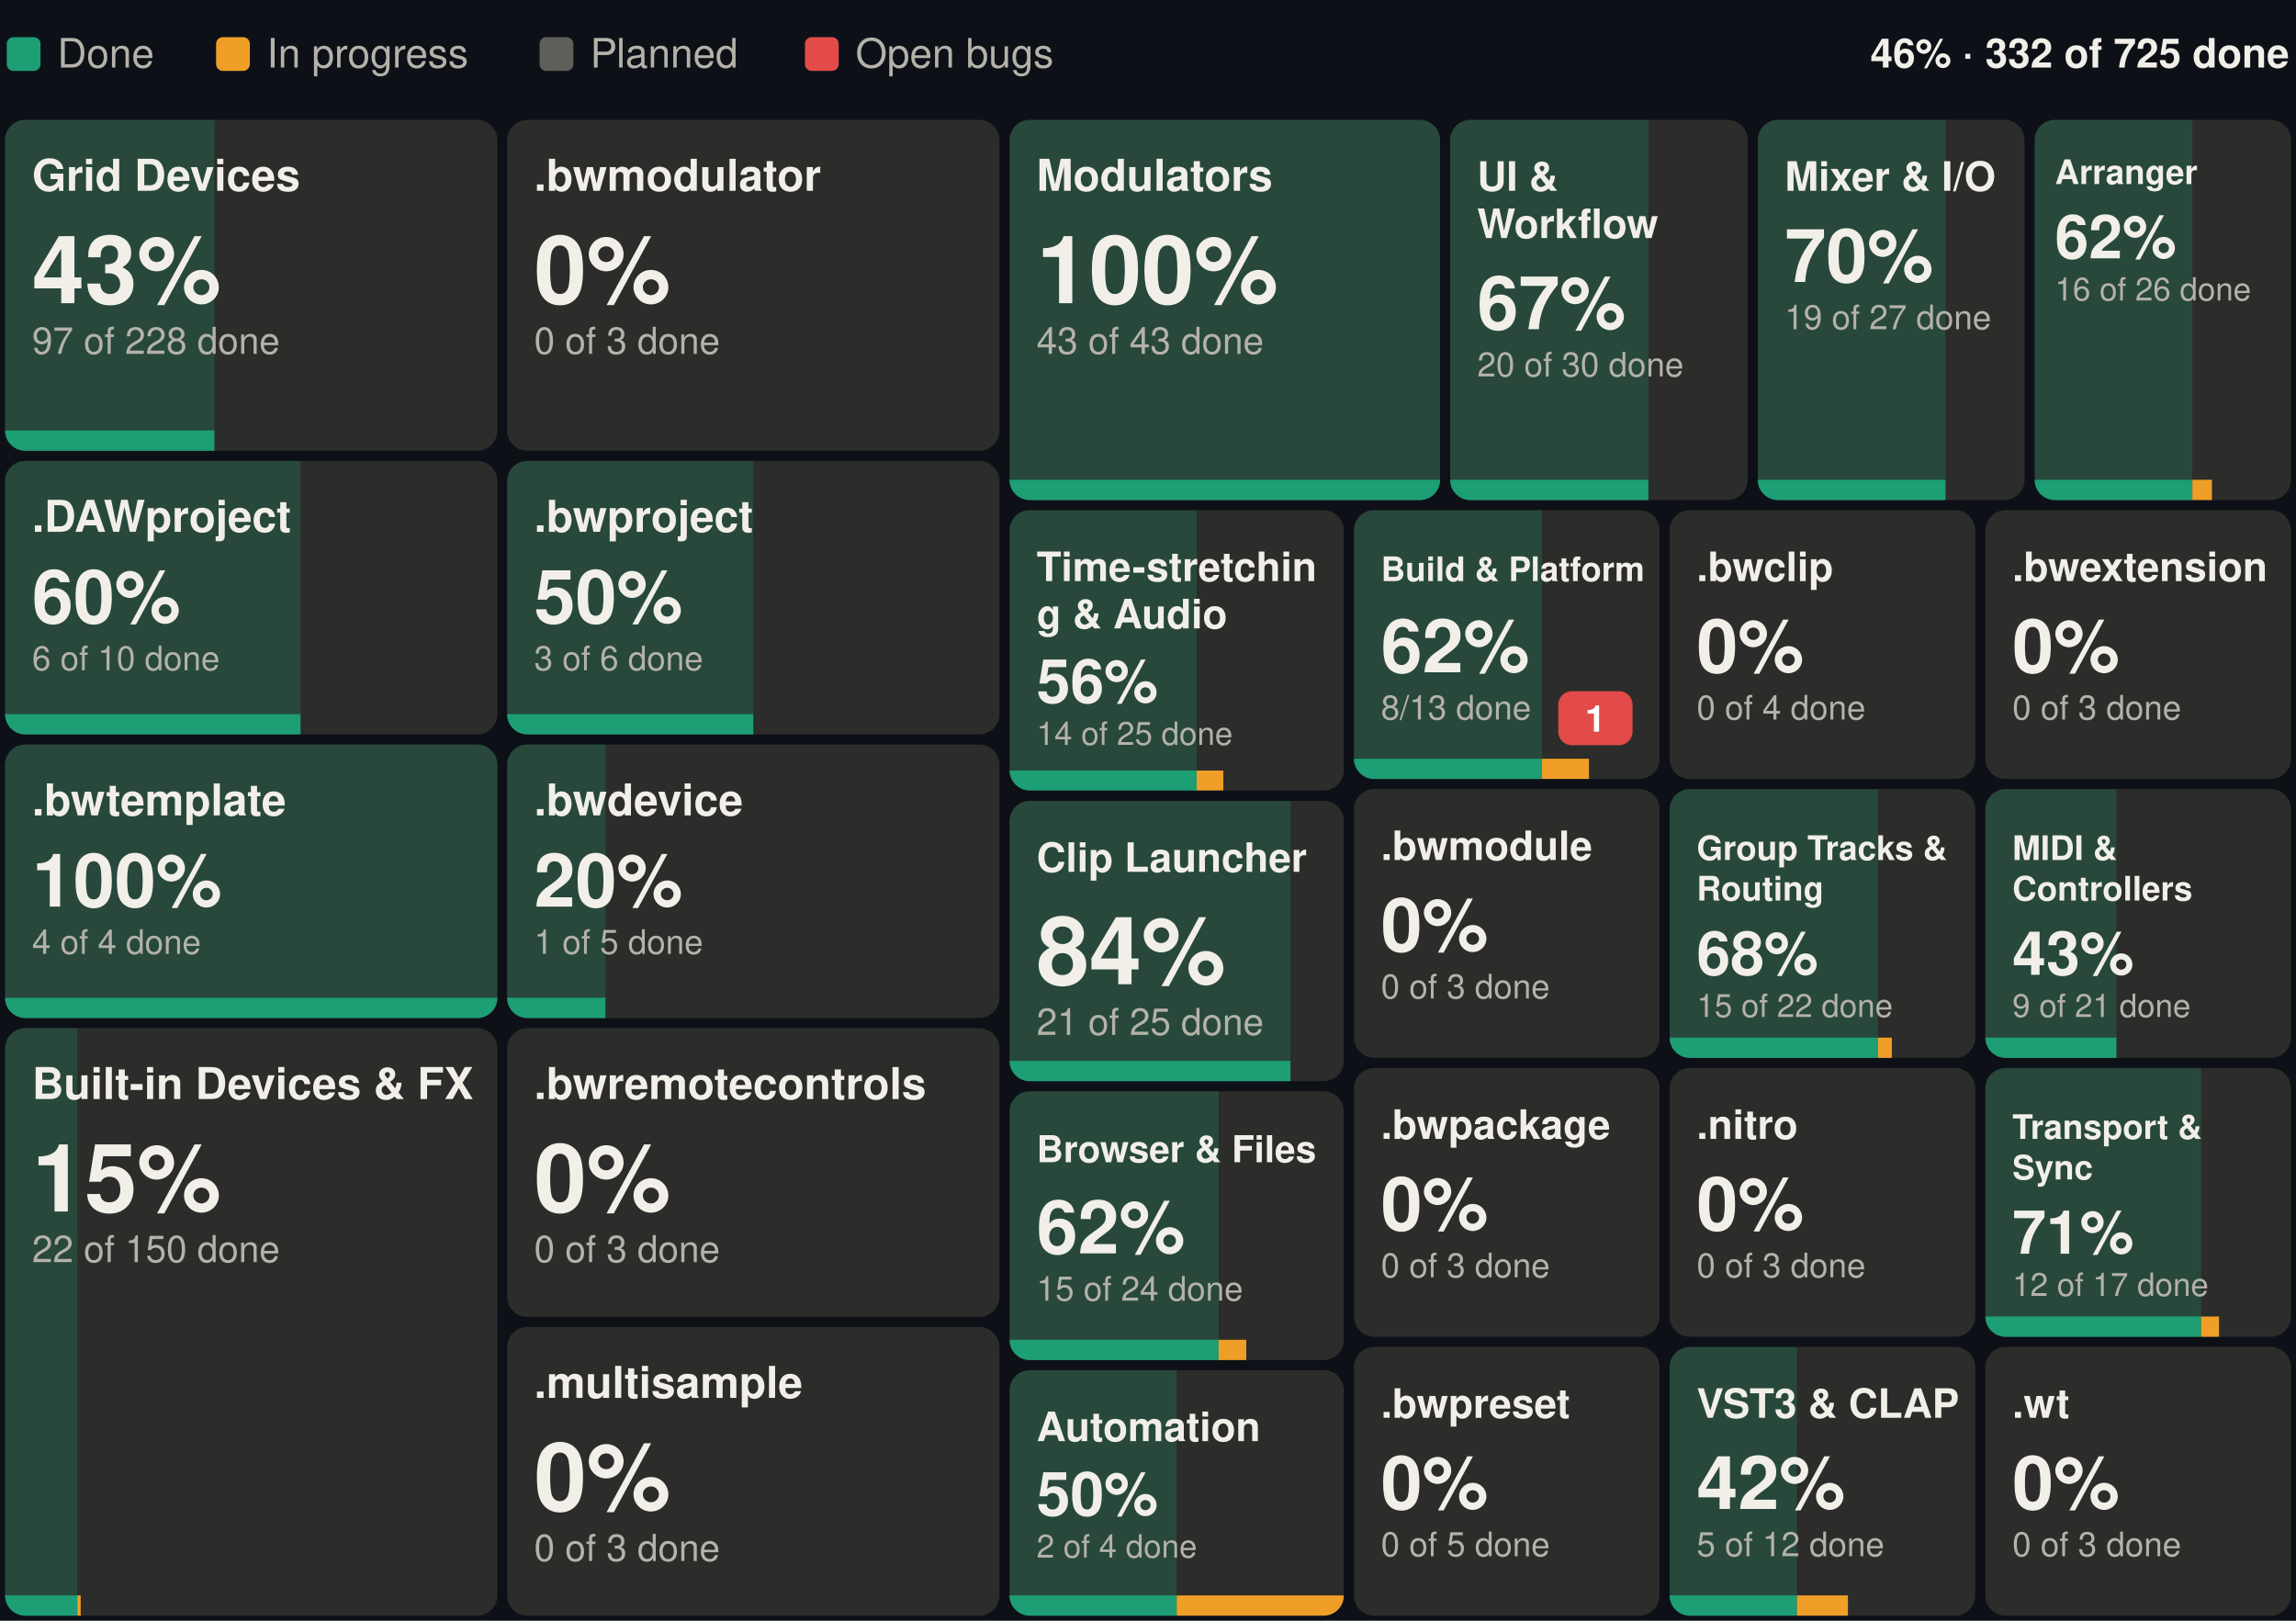
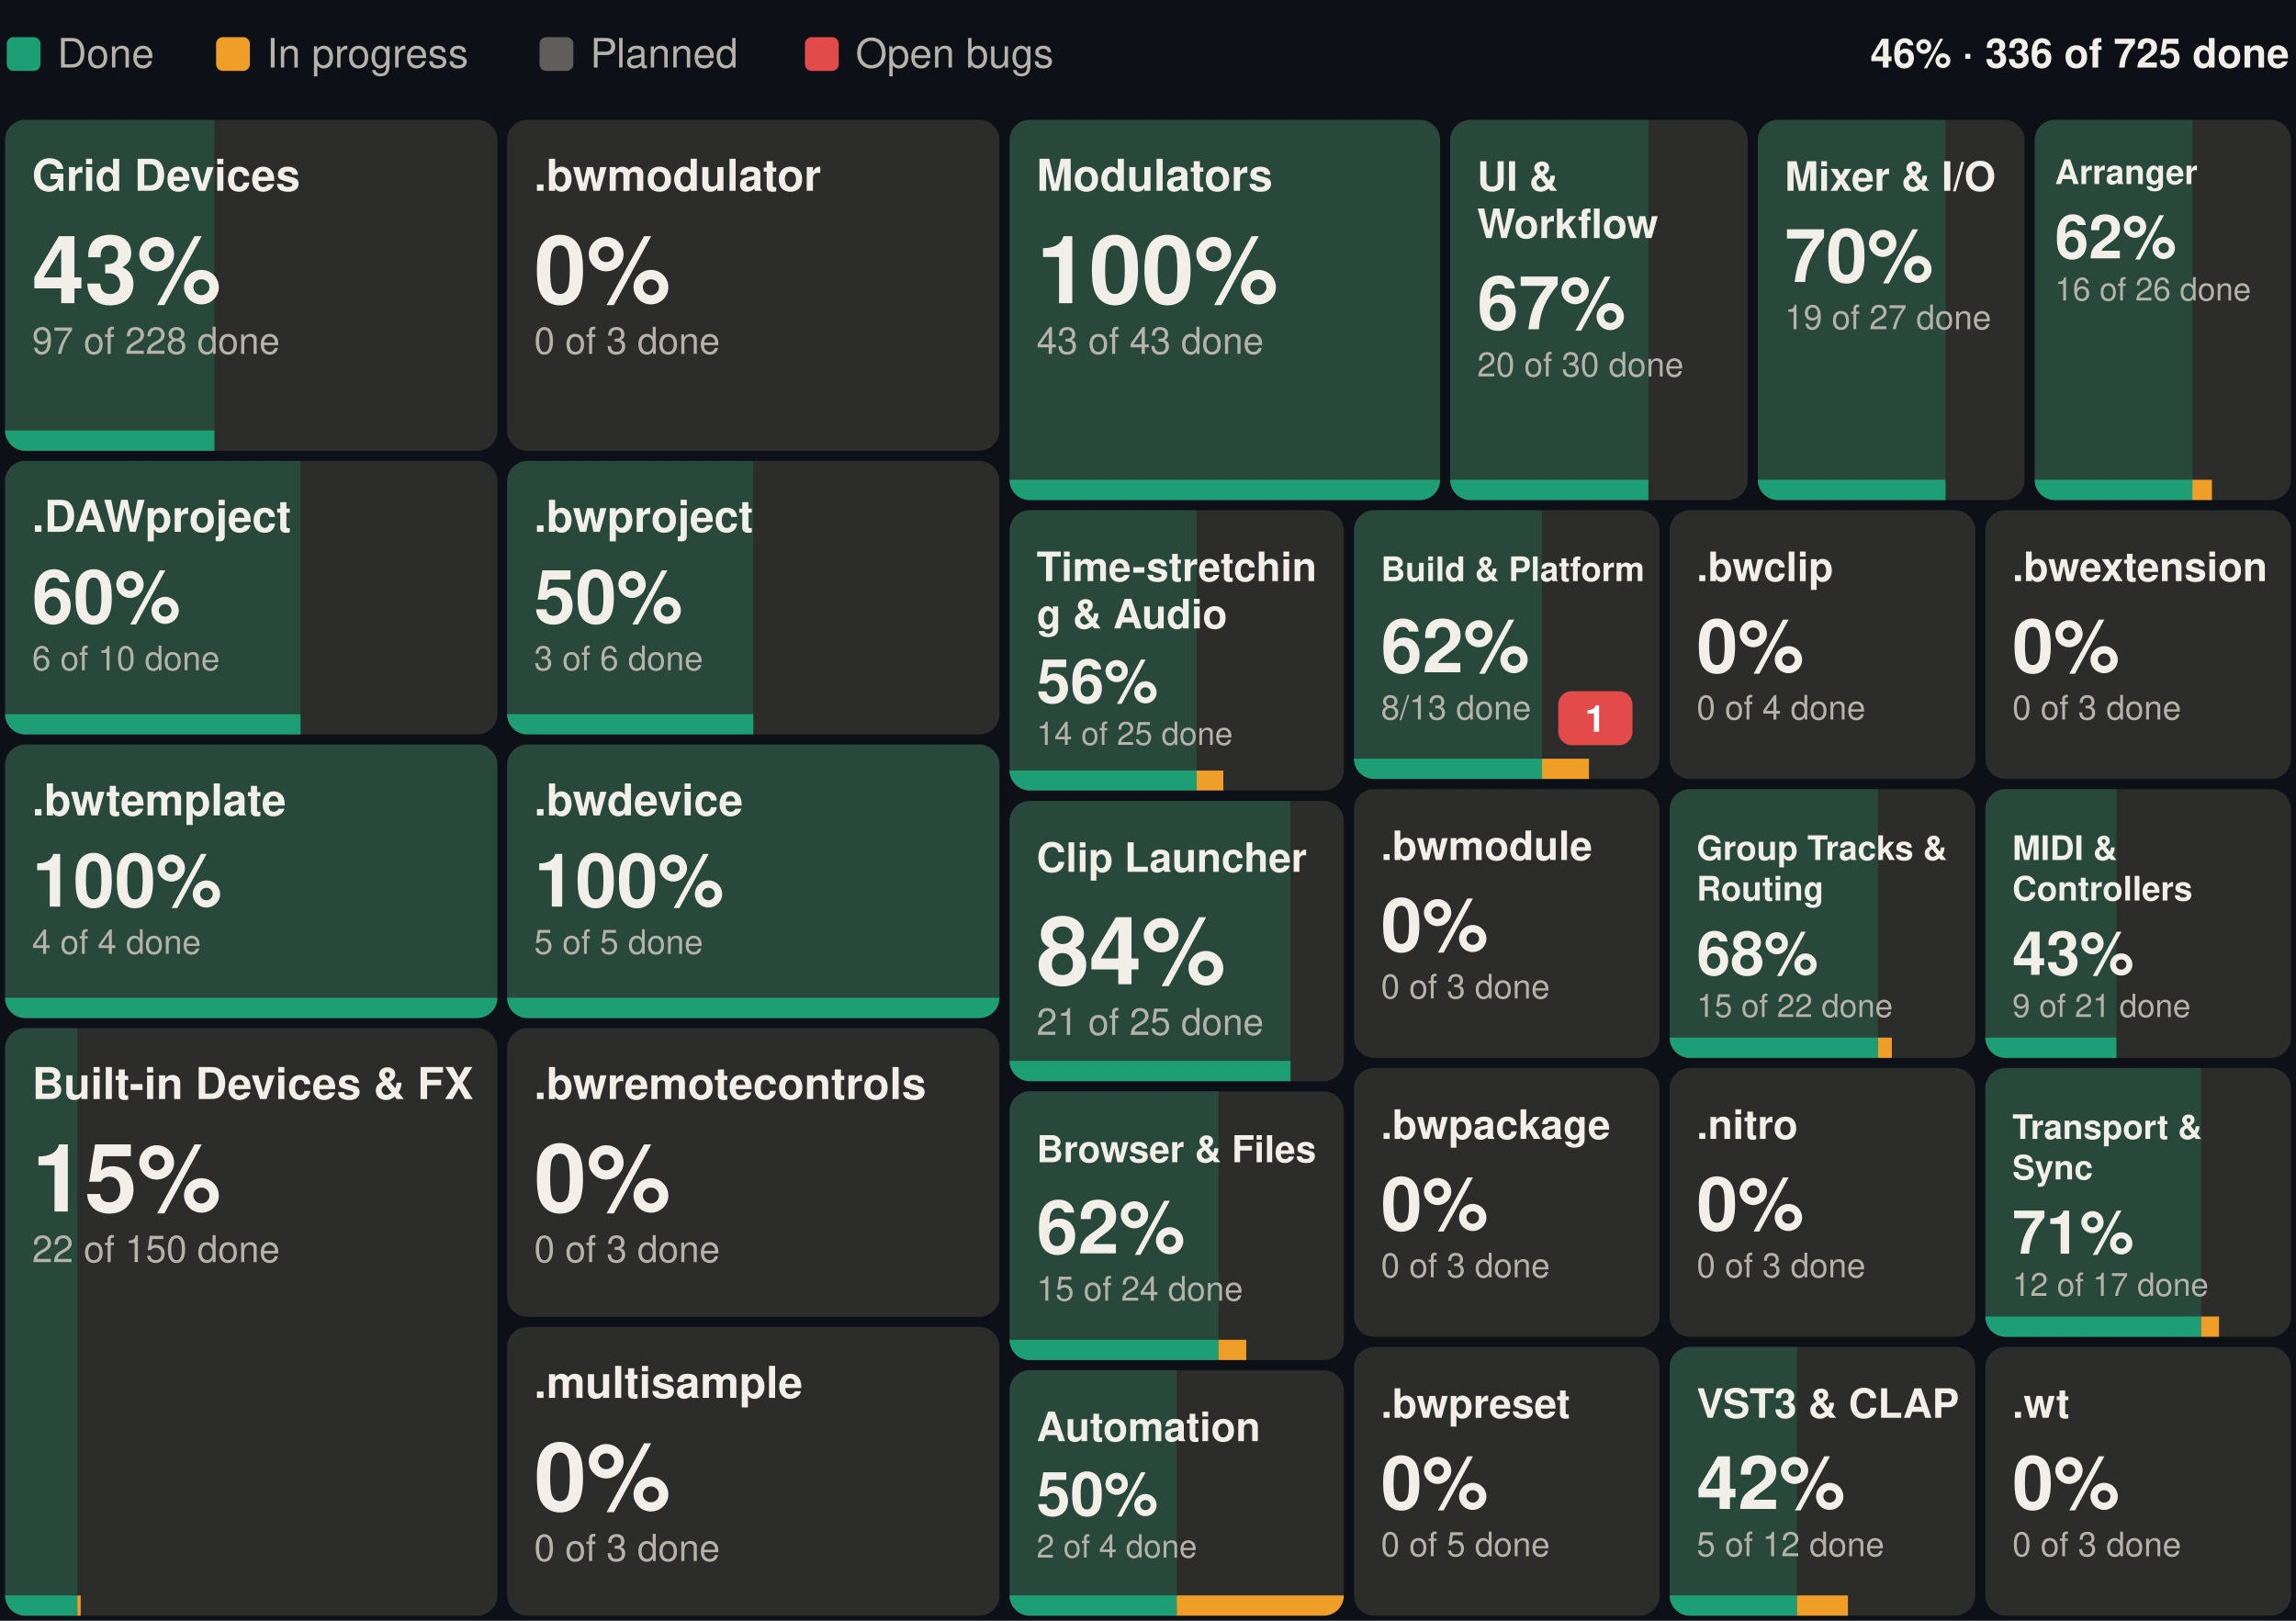
- <svg xmlns="http://www.w3.org/2000/svg" width="680" height="480" viewBox="0 0 680 480" font-family="-apple-system, BlinkMacSystemFont, 'Segoe UI', Helvetica, Arial, sans-serif" role="img" aria-label="Hikaru OpenLive vs Bitwig Studio 5.3.13: 332 of 725 features done">
+ <svg xmlns="http://www.w3.org/2000/svg" width="680" height="480" viewBox="0 0 680 480" font-family="-apple-system, BlinkMacSystemFont, 'Segoe UI', Helvetica, Arial, sans-serif" role="img" aria-label="Hikaru OpenLive vs Bitwig Studio 5.3.13: 336 of 725 features done">
  <rect width="680" height="480" fill="#0d1117" />
-   <text x="678.0" y="20.0" font-size="12" font-weight="600" text-anchor="end" fill="#F1EFE8">46% · 332 of 725 done</text>
+   <text x="678.0" y="20.0" font-size="12" font-weight="600" text-anchor="end" fill="#F1EFE8">46% · 336 of 725 done</text>
  <rect x="2.0" y="11" width="10" height="10" rx="2" fill="#1D9E75" />
  <text x="17.0" y="20.0" font-size="12" fill="#B4B2A9">Done</text>
  <rect x="64.0" y="11" width="10" height="10" rx="2" fill="#EF9F27" />
  <text x="79.0" y="20.0" font-size="12" fill="#B4B2A9">In progress</text>
  <rect x="159.8" y="11" width="10" height="10" rx="2" fill="#5F5E5A" />
  <text x="174.8" y="20.0" font-size="12" fill="#B4B2A9">Planned</text>
  <rect x="238.4" y="11" width="10" height="10" rx="2" fill="#E24B4A" />
  <text x="253.4" y="20.0" font-size="12" fill="#B4B2A9">Open bugs</text>
  <g>
    <clipPath id="b0">
      <rect x="299.0" y="237.2" width="99.0" height="83.0" rx="6" />
    </clipPath>
    <g clip-path="url(#b0)">
      <rect x="299.0" y="237.2" width="99.0" height="83.0" fill="#2C2C2A" />
      <rect x="299.0" y="237.2" width="83.2" height="83.0" fill="#1D9E75" fill-opacity="0.25" />
      <rect x="299.0" y="314.2" width="83.2" height="6" fill="#1D9E75" />
    </g>
    <text x="307.0" y="258.2" font-size="12" font-weight="600" fill="#F1EFE8">Clip Launcher</text>
    <text x="307.0" y="291.5" font-size="28" font-weight="600" fill="#F1EFE8">84%</text>
    <text x="307.0" y="306.5" font-size="11" fill="#B4B2A9">21 of 25 done</text>
  </g>
  <g>
    <clipPath id="b1">
      <rect x="602.6" y="35.5" width="75.9" height="112.6" rx="6" />
    </clipPath>
    <g clip-path="url(#b1)">
      <rect x="602.6" y="35.5" width="75.9" height="112.6" fill="#2C2C2A" />
      <rect x="602.6" y="35.5" width="46.7" height="112.6" fill="#1D9E75" fill-opacity="0.25" />
      <rect x="602.6" y="142.1" width="46.7" height="6" fill="#1D9E75" />
      <rect x="649.3" y="142.1" width="5.8" height="6" fill="#EF9F27" />
    </g>
    <text x="608.6" y="54.5" font-size="10" font-weight="600" fill="#F1EFE8">Arranger</text>
    <text x="608.6" y="76.5" font-size="18" font-weight="600" fill="#F1EFE8">62%</text>
    <text x="608.6" y="89.0" font-size="9.5" fill="#B4B2A9">16 of 26 done</text>
  </g>
  <g>
    <clipPath id="b2">
      <rect x="588.0" y="316.3" width="90.5" height="79.6" rx="6" />
    </clipPath>
    <g clip-path="url(#b2)">
      <rect x="588.0" y="316.3" width="90.5" height="79.6" fill="#2C2C2A" />
      <rect x="588.0" y="316.3" width="63.9" height="79.6" fill="#1D9E75" fill-opacity="0.25" />
      <rect x="588.0" y="389.9" width="63.9" height="6" fill="#1D9E75" />
      <rect x="651.9" y="389.9" width="5.3" height="6" fill="#EF9F27" />
    </g>
    <text x="596.0" y="337.3" font-size="10" font-weight="600" fill="#F1EFE8">Transport &amp;</text>
    <text x="596.0" y="349.3" font-size="10" font-weight="600" fill="#F1EFE8">Sync</text>
    <text x="596.0" y="371.3" font-size="18" font-weight="600" fill="#F1EFE8">71%</text>
    <text x="596.0" y="383.8" font-size="9.5" fill="#B4B2A9">12 of 17 done</text>
  </g>
  <g>
    <clipPath id="b3">
      <rect x="494.5" y="233.7" width="90.5" height="79.6" rx="6" />
    </clipPath>
    <g clip-path="url(#b3)">
      <rect x="494.5" y="233.7" width="90.5" height="79.6" fill="#2C2C2A" />
      <rect x="494.5" y="233.7" width="61.7" height="79.6" fill="#1D9E75" fill-opacity="0.25" />
      <rect x="494.5" y="307.3" width="61.7" height="6" fill="#1D9E75" />
      <rect x="556.2" y="307.3" width="4.1" height="6" fill="#EF9F27" />
    </g>
    <text x="502.5" y="254.7" font-size="10" font-weight="600" fill="#F1EFE8">Group Tracks &amp;</text>
    <text x="502.5" y="266.7" font-size="10" font-weight="600" fill="#F1EFE8">Routing</text>
    <text x="502.5" y="288.7" font-size="18" font-weight="600" fill="#F1EFE8">68%</text>
    <text x="502.5" y="301.2" font-size="9.5" fill="#B4B2A9">15 of 22 done</text>
  </g>
  <g>
    <clipPath id="b4">
      <rect x="299.0" y="151.1" width="99.0" height="83.0" rx="6" />
    </clipPath>
    <g clip-path="url(#b4)">
      <rect x="299.0" y="151.1" width="99.0" height="83.0" fill="#2C2C2A" />
      <rect x="299.0" y="151.1" width="55.4" height="83.0" fill="#1D9E75" fill-opacity="0.25" />
      <rect x="299.0" y="228.2" width="55.4" height="6" fill="#1D9E75" />
      <rect x="354.4" y="228.2" width="7.9" height="6" fill="#EF9F27" />
    </g>
    <text x="307.0" y="172.1" font-size="12" font-weight="600" fill="#F1EFE8">Time-stretchin</text>
    <text x="307.0" y="186.1" font-size="12" font-weight="600" fill="#F1EFE8">g &amp; Audio</text>
    <text x="307.0" y="208.1" font-size="18" font-weight="600" fill="#F1EFE8">56%</text>
    <text x="307.0" y="220.6" font-size="9.5" fill="#B4B2A9">14 of 25 done</text>
  </g>
  <g>
    <clipPath id="b5">
      <rect x="1.5" y="304.5" width="145.8" height="174.0" rx="6" />
    </clipPath>
    <g clip-path="url(#b5)">
      <rect x="1.5" y="304.5" width="145.8" height="174.0" fill="#2C2C2A" />
      <rect x="1.5" y="304.5" width="21.4" height="174.0" fill="#1D9E75" fill-opacity="0.25" />
      <rect x="1.5" y="472.5" width="21.4" height="6" fill="#1D9E75" />
      <rect x="22.9" y="472.5" width="1.0" height="6" fill="#EF9F27" />
    </g>
    <text x="9.5" y="325.5" font-size="13" font-weight="600" fill="#F1EFE8">Built-in Devices &amp; FX</text>
    <text x="9.5" y="358.8" font-size="28" font-weight="600" fill="#F1EFE8">15%</text>
    <text x="9.5" y="373.8" font-size="11" fill="#B4B2A9">22 of 150 done</text>
  </g>
  <g>
    <clipPath id="b6">
      <rect x="299.0" y="35.5" width="127.5" height="112.6" rx="6" />
    </clipPath>
    <g clip-path="url(#b6)">
      <rect x="299.0" y="35.5" width="127.5" height="112.6" fill="#2C2C2A" />
      <rect x="299.0" y="35.5" width="127.5" height="112.6" fill="#1D9E75" fill-opacity="0.25" />
      <rect x="299.0" y="142.1" width="127.5" height="6" fill="#1D9E75" />
    </g>
    <text x="307.0" y="56.5" font-size="13" font-weight="600" fill="#F1EFE8">Modulators</text>
    <text x="307.0" y="89.8" font-size="28" font-weight="600" fill="#F1EFE8">100%</text>
    <text x="307.0" y="104.8" font-size="11" fill="#B4B2A9">43 of 43 done</text>
  </g>
  <g>
    <clipPath id="b7">
      <rect x="1.5" y="35.5" width="145.8" height="98.0" rx="6" />
    </clipPath>
    <g clip-path="url(#b7)">
      <rect x="1.5" y="35.5" width="145.8" height="98.0" fill="#2C2C2A" />
      <rect x="1.5" y="35.5" width="62.0" height="98.0" fill="#1D9E75" fill-opacity="0.25" />
      <rect x="1.5" y="127.5" width="62.0" height="6" fill="#1D9E75" />
    </g>
    <text x="9.5" y="56.5" font-size="13" font-weight="600" fill="#F1EFE8">Grid Devices</text>
    <text x="9.5" y="89.8" font-size="28" font-weight="600" fill="#F1EFE8">43%</text>
    <text x="9.5" y="104.8" font-size="11" fill="#B4B2A9">97 of 228 done</text>
  </g>
  <g>
    <clipPath id="b8">
      <rect x="520.6" y="35.5" width="79.0" height="112.6" rx="6" />
    </clipPath>
    <g clip-path="url(#b8)">
      <rect x="520.6" y="35.5" width="79.0" height="112.6" fill="#2C2C2A" />
      <rect x="520.6" y="35.5" width="55.6" height="112.6" fill="#1D9E75" fill-opacity="0.25" />
      <rect x="520.6" y="142.1" width="55.6" height="6" fill="#1D9E75" />
    </g>
    <text x="528.6" y="56.5" font-size="12" font-weight="600" fill="#F1EFE8">Mixer &amp; I/O</text>
    <text x="528.6" y="83.5" font-size="22" font-weight="600" fill="#F1EFE8">70%</text>
    <text x="528.6" y="97.5" font-size="10" fill="#B4B2A9">19 of 27 done</text>
  </g>
  <g>
    <clipPath id="b9">
      <rect x="299.0" y="323.2" width="99.0" height="79.6" rx="6" />
    </clipPath>
    <g clip-path="url(#b9)">
      <rect x="299.0" y="323.2" width="99.0" height="79.6" fill="#2C2C2A" />
      <rect x="299.0" y="323.2" width="61.9" height="79.6" fill="#1D9E75" fill-opacity="0.25" />
      <rect x="299.0" y="396.8" width="61.9" height="6" fill="#1D9E75" />
      <rect x="360.9" y="396.8" width="8.2" height="6" fill="#EF9F27" />
    </g>
    <text x="307.0" y="344.2" font-size="11" font-weight="600" fill="#F1EFE8">Browser &amp; Files</text>
    <text x="307.0" y="371.2" font-size="22" font-weight="600" fill="#F1EFE8">62%</text>
    <text x="307.0" y="385.2" font-size="10" fill="#B4B2A9">15 of 24 done</text>
  </g>
  <g>
    <clipPath id="b10">
      <rect x="588.0" y="233.7" width="90.5" height="79.6" rx="6" />
    </clipPath>
    <g clip-path="url(#b10)">
      <rect x="588.0" y="233.7" width="90.5" height="79.6" fill="#2C2C2A" />
      <rect x="588.0" y="233.7" width="38.8" height="79.6" fill="#1D9E75" fill-opacity="0.25" />
      <rect x="588.0" y="307.3" width="38.8" height="6" fill="#1D9E75" />
    </g>
    <text x="596.0" y="254.7" font-size="10" font-weight="600" fill="#F1EFE8">MIDI &amp;</text>
    <text x="596.0" y="266.7" font-size="10" font-weight="600" fill="#F1EFE8">Controllers</text>
    <text x="596.0" y="288.7" font-size="18" font-weight="600" fill="#F1EFE8">43%</text>
    <text x="596.0" y="301.2" font-size="9.5" fill="#B4B2A9">9 of 21 done</text>
  </g>
  <g>
    <clipPath id="b11">
      <rect x="429.5" y="35.5" width="88.1" height="112.6" rx="6" />
    </clipPath>
    <g clip-path="url(#b11)">
      <rect x="429.5" y="35.5" width="88.1" height="112.6" fill="#2C2C2A" />
      <rect x="429.5" y="35.5" width="58.7" height="112.6" fill="#1D9E75" fill-opacity="0.25" />
      <rect x="429.5" y="142.1" width="58.7" height="6" fill="#1D9E75" />
    </g>
    <text x="437.5" y="56.5" font-size="12" font-weight="600" fill="#F1EFE8">UI &amp;</text>
    <text x="437.5" y="70.5" font-size="12" font-weight="600" fill="#F1EFE8">Workflow</text>
    <text x="437.5" y="97.5" font-size="22" font-weight="600" fill="#F1EFE8">67%</text>
    <text x="437.5" y="111.5" font-size="10" fill="#B4B2A9">20 of 30 done</text>
  </g>
  <g>
    <clipPath id="b12">
      <rect x="401.0" y="151.1" width="90.5" height="79.6" rx="6" />
    </clipPath>
    <g clip-path="url(#b12)">
      <rect x="401.0" y="151.1" width="90.5" height="79.6" fill="#2C2C2A" />
      <rect x="401.0" y="151.1" width="55.7" height="79.6" fill="#1D9E75" fill-opacity="0.25" />
      <rect x="401.0" y="224.7" width="55.7" height="6" fill="#1D9E75" />
      <rect x="456.7" y="224.7" width="13.9" height="6" fill="#EF9F27" />
    </g>
    <text x="409.0" y="172.1" font-size="10" font-weight="600" fill="#F1EFE8">Build &amp; Platform</text>
    <text x="409.0" y="199.1" font-size="22" font-weight="600" fill="#F1EFE8">62%</text>
    <text x="409.0" y="213.1" font-size="10" fill="#B4B2A9">8/13 done</text>
    <rect x="461.5" y="204.7" width="22.0" height="16.0" rx="4" fill="#E24B4A" />
    <text x="472.5" y="216.7" font-size="11" font-weight="600" text-anchor="middle" fill="#ffffff">1</text>
  </g>
  <g>
    <clipPath id="b13">
      <rect x="494.5" y="398.9" width="90.5" height="79.6" rx="6" />
    </clipPath>
    <g clip-path="url(#b13)">
      <rect x="494.5" y="398.9" width="90.5" height="79.6" fill="#2C2C2A" />
      <rect x="494.5" y="398.9" width="37.7" height="79.6" fill="#1D9E75" fill-opacity="0.25" />
      <rect x="494.5" y="472.5" width="37.7" height="6" fill="#1D9E75" />
      <rect x="532.2" y="472.5" width="15.1" height="6" fill="#EF9F27" />
    </g>
    <text x="502.5" y="419.9" font-size="12" font-weight="600" fill="#F1EFE8">VST3 &amp; CLAP</text>
    <text x="502.5" y="446.9" font-size="22" font-weight="600" fill="#F1EFE8">42%</text>
    <text x="502.5" y="460.9" font-size="10" fill="#B4B2A9">5 of 12 done</text>
  </g>
  <g>
    <clipPath id="b14">
      <rect x="299.0" y="405.8" width="99.0" height="72.7" rx="6" />
    </clipPath>
    <g clip-path="url(#b14)">
      <rect x="299.0" y="405.8" width="99.0" height="72.7" fill="#2C2C2A" />
      <rect x="299.0" y="405.8" width="49.5" height="72.7" fill="#1D9E75" fill-opacity="0.25" />
      <rect x="299.0" y="472.5" width="49.5" height="6" fill="#1D9E75" />
      <rect x="348.5" y="472.5" width="49.5" height="6" fill="#EF9F27" />
    </g>
    <text x="307.0" y="426.8" font-size="12" font-weight="600" fill="#F1EFE8">Automation</text>
    <text x="307.0" y="448.8" font-size="18" font-weight="600" fill="#F1EFE8">50%</text>
    <text x="307.0" y="461.3" font-size="9.5" fill="#B4B2A9">2 of 4 done</text>
  </g>
  <g>
    <clipPath id="b15">
      <rect x="1.5" y="136.5" width="145.8" height="81.0" rx="6" />
    </clipPath>
    <g clip-path="url(#b15)">
      <rect x="1.5" y="136.5" width="145.8" height="81.0" fill="#2C2C2A" />
      <rect x="1.5" y="136.5" width="87.5" height="81.0" fill="#1D9E75" fill-opacity="0.25" />
      <rect x="1.5" y="211.5" width="87.5" height="6" fill="#1D9E75" />
    </g>
    <text x="9.5" y="157.5" font-size="13" font-weight="600" fill="#F1EFE8">.DAWproject</text>
    <text x="9.5" y="184.5" font-size="22" font-weight="600" fill="#F1EFE8">60%</text>
    <text x="9.5" y="198.5" font-size="10" fill="#B4B2A9">6 of 10 done</text>
  </g>
  <g>
    <clipPath id="b16">
      <rect x="150.2" y="136.5" width="145.8" height="81.0" rx="6" />
    </clipPath>
    <g clip-path="url(#b16)">
      <rect x="150.2" y="136.5" width="145.8" height="81.0" fill="#2C2C2A" />
      <rect x="150.2" y="136.5" width="72.9" height="81.0" fill="#1D9E75" fill-opacity="0.25" />
      <rect x="150.2" y="211.5" width="72.9" height="6" fill="#1D9E75" />
    </g>
    <text x="158.2" y="157.5" font-size="13" font-weight="600" fill="#F1EFE8">.bwproject</text>
    <text x="158.2" y="184.5" font-size="22" font-weight="600" fill="#F1EFE8">50%</text>
    <text x="158.2" y="198.5" font-size="10" fill="#B4B2A9">3 of 6 done</text>
  </g>
  <g>
    <clipPath id="b17">
      <rect x="1.5" y="220.5" width="145.8" height="81.0" rx="6" />
    </clipPath>
    <g clip-path="url(#b17)">
      <rect x="1.5" y="220.5" width="145.8" height="81.0" fill="#2C2C2A" />
      <rect x="1.5" y="220.5" width="145.8" height="81.0" fill="#1D9E75" fill-opacity="0.25" />
      <rect x="1.5" y="295.5" width="145.8" height="6" fill="#1D9E75" />
    </g>
    <text x="9.5" y="241.5" font-size="13" font-weight="600" fill="#F1EFE8">.bwtemplate</text>
    <text x="9.5" y="268.5" font-size="22" font-weight="600" fill="#F1EFE8">100%</text>
    <text x="9.5" y="282.5" font-size="10" fill="#B4B2A9">4 of 4 done</text>
  </g>
  <g>
    <clipPath id="b18">
      <rect x="150.2" y="220.5" width="145.8" height="81.0" rx="6" />
    </clipPath>
    <g clip-path="url(#b18)">
      <rect x="150.2" y="220.5" width="145.8" height="81.0" fill="#2C2C2A" />
-       <rect x="150.2" y="220.5" width="29.1" height="81.0" fill="#1D9E75" fill-opacity="0.25" />
-       <rect x="150.2" y="295.5" width="29.1" height="6" fill="#1D9E75" />
+       <rect x="150.2" y="220.5" width="145.8" height="81.0" fill="#1D9E75" fill-opacity="0.25" />
+       <rect x="150.2" y="295.5" width="145.8" height="6" fill="#1D9E75" />
    </g>
    <text x="158.2" y="241.5" font-size="13" font-weight="600" fill="#F1EFE8">.bwdevice</text>
-     <text x="158.2" y="268.5" font-size="22" font-weight="600" fill="#F1EFE8">20%</text>
-     <text x="158.2" y="282.5" font-size="10" fill="#B4B2A9">1 of 5 done</text>
+     <text x="158.2" y="268.5" font-size="22" font-weight="600" fill="#F1EFE8">100%</text>
+     <text x="158.2" y="282.5" font-size="10" fill="#B4B2A9">5 of 5 done</text>
  </g>
  <g>
    <clipPath id="b19">
      <rect x="401.0" y="398.9" width="90.5" height="79.6" rx="6" />
    </clipPath>
    <g clip-path="url(#b19)">
      <rect x="401.0" y="398.9" width="90.5" height="79.6" fill="#2C2C2A" />
    </g>
    <text x="409.0" y="419.9" font-size="12" font-weight="600" fill="#F1EFE8">.bwpreset</text>
    <text x="409.0" y="446.9" font-size="22" font-weight="600" fill="#F1EFE8">0%</text>
    <text x="409.0" y="460.9" font-size="10" fill="#B4B2A9">0 of 5 done</text>
  </g>
  <g>
    <clipPath id="b20">
      <rect x="494.5" y="151.1" width="90.5" height="79.6" rx="6" />
    </clipPath>
    <g clip-path="url(#b20)">
      <rect x="494.5" y="151.1" width="90.5" height="79.6" fill="#2C2C2A" />
    </g>
    <text x="502.5" y="172.1" font-size="12" font-weight="600" fill="#F1EFE8">.bwclip</text>
    <text x="502.5" y="199.1" font-size="22" font-weight="600" fill="#F1EFE8">0%</text>
    <text x="502.5" y="213.1" font-size="10" fill="#B4B2A9">0 of 4 done</text>
  </g>
  <g>
    <clipPath id="b21">
      <rect x="150.2" y="35.5" width="145.8" height="98.0" rx="6" />
    </clipPath>
    <g clip-path="url(#b21)">
      <rect x="150.2" y="35.5" width="145.8" height="98.0" fill="#2C2C2A" />
    </g>
    <text x="158.2" y="56.5" font-size="13" font-weight="600" fill="#F1EFE8">.bwmodulator</text>
    <text x="158.2" y="89.8" font-size="28" font-weight="600" fill="#F1EFE8">0%</text>
    <text x="158.2" y="104.8" font-size="11" fill="#B4B2A9">0 of 3 done</text>
  </g>
  <g>
    <clipPath id="b22">
      <rect x="401.0" y="233.7" width="90.5" height="79.6" rx="6" />
    </clipPath>
    <g clip-path="url(#b22)">
      <rect x="401.0" y="233.7" width="90.5" height="79.6" fill="#2C2C2A" />
    </g>
    <text x="409.0" y="254.7" font-size="12" font-weight="600" fill="#F1EFE8">.bwmodule</text>
    <text x="409.0" y="281.7" font-size="22" font-weight="600" fill="#F1EFE8">0%</text>
    <text x="409.0" y="295.7" font-size="10" fill="#B4B2A9">0 of 3 done</text>
  </g>
  <g>
    <clipPath id="b23">
      <rect x="150.2" y="304.5" width="145.8" height="85.5" rx="6" />
    </clipPath>
    <g clip-path="url(#b23)">
      <rect x="150.2" y="304.5" width="145.8" height="85.5" fill="#2C2C2A" />
    </g>
    <text x="158.2" y="325.5" font-size="13" font-weight="600" fill="#F1EFE8">.bwremotecontrols</text>
    <text x="158.2" y="358.8" font-size="28" font-weight="600" fill="#F1EFE8">0%</text>
    <text x="158.2" y="373.8" font-size="11" fill="#B4B2A9">0 of 3 done</text>
  </g>
  <g>
    <clipPath id="b24">
      <rect x="588.0" y="151.1" width="90.5" height="79.6" rx="6" />
    </clipPath>
    <g clip-path="url(#b24)">
      <rect x="588.0" y="151.1" width="90.5" height="79.6" fill="#2C2C2A" />
    </g>
    <text x="596.0" y="172.1" font-size="12" font-weight="600" fill="#F1EFE8">.bwextension</text>
    <text x="596.0" y="199.1" font-size="22" font-weight="600" fill="#F1EFE8">0%</text>
    <text x="596.0" y="213.1" font-size="10" fill="#B4B2A9">0 of 3 done</text>
  </g>
  <g>
    <clipPath id="b25">
      <rect x="401.0" y="316.3" width="90.5" height="79.6" rx="6" />
    </clipPath>
    <g clip-path="url(#b25)">
      <rect x="401.0" y="316.3" width="90.5" height="79.6" fill="#2C2C2A" />
    </g>
    <text x="409.0" y="337.3" font-size="12" font-weight="600" fill="#F1EFE8">.bwpackage</text>
    <text x="409.0" y="364.3" font-size="22" font-weight="600" fill="#F1EFE8">0%</text>
    <text x="409.0" y="378.3" font-size="10" fill="#B4B2A9">0 of 3 done</text>
  </g>
  <g>
    <clipPath id="b26">
      <rect x="150.2" y="393.0" width="145.8" height="85.5" rx="6" />
    </clipPath>
    <g clip-path="url(#b26)">
      <rect x="150.2" y="393.0" width="145.8" height="85.5" fill="#2C2C2A" />
    </g>
    <text x="158.2" y="414.0" font-size="13" font-weight="600" fill="#F1EFE8">.multisample</text>
    <text x="158.2" y="447.3" font-size="28" font-weight="600" fill="#F1EFE8">0%</text>
    <text x="158.2" y="462.3" font-size="11" fill="#B4B2A9">0 of 3 done</text>
  </g>
  <g>
    <clipPath id="b27">
      <rect x="588.0" y="398.9" width="90.5" height="79.6" rx="6" />
    </clipPath>
    <g clip-path="url(#b27)">
      <rect x="588.0" y="398.9" width="90.5" height="79.6" fill="#2C2C2A" />
    </g>
    <text x="596.0" y="419.9" font-size="12" font-weight="600" fill="#F1EFE8">.wt</text>
    <text x="596.0" y="446.9" font-size="22" font-weight="600" fill="#F1EFE8">0%</text>
    <text x="596.0" y="460.9" font-size="10" fill="#B4B2A9">0 of 3 done</text>
  </g>
  <g>
    <clipPath id="b28">
      <rect x="494.5" y="316.3" width="90.5" height="79.6" rx="6" />
    </clipPath>
    <g clip-path="url(#b28)">
      <rect x="494.5" y="316.3" width="90.5" height="79.6" fill="#2C2C2A" />
    </g>
    <text x="502.5" y="337.3" font-size="12" font-weight="600" fill="#F1EFE8">.nitro</text>
    <text x="502.5" y="364.3" font-size="22" font-weight="600" fill="#F1EFE8">0%</text>
    <text x="502.5" y="378.3" font-size="10" fill="#B4B2A9">0 of 3 done</text>
  </g>
</svg>
